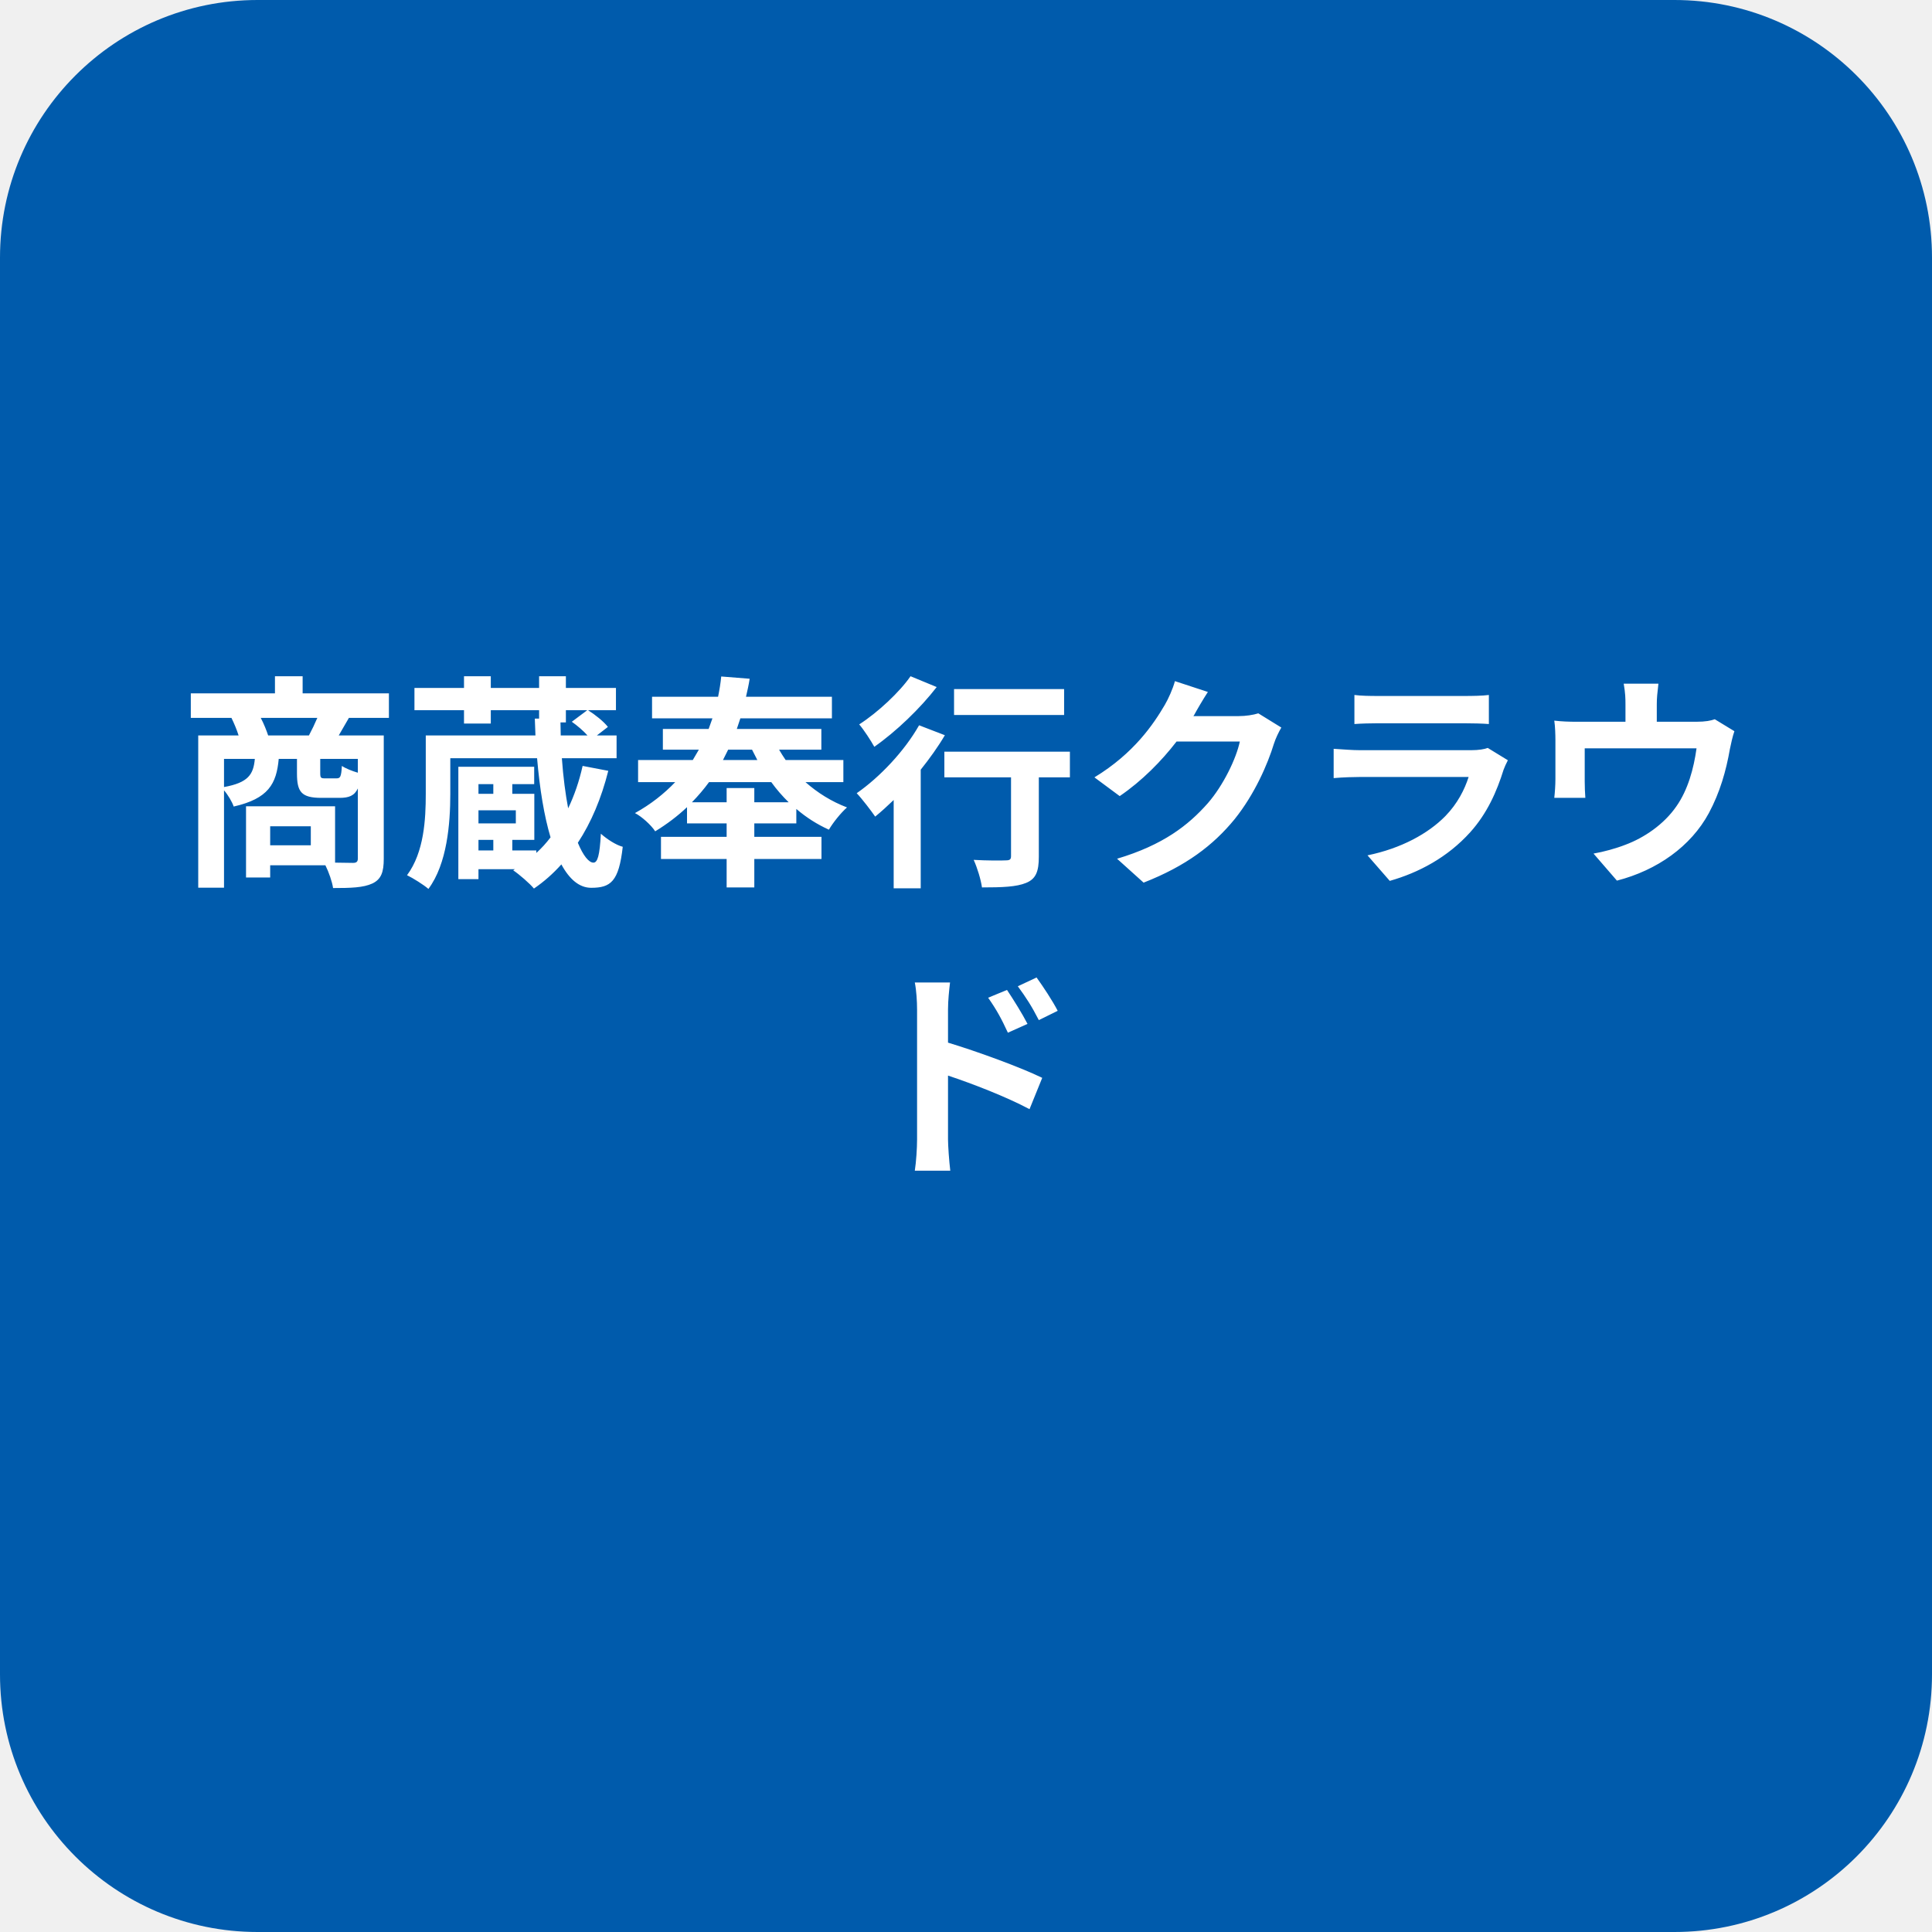
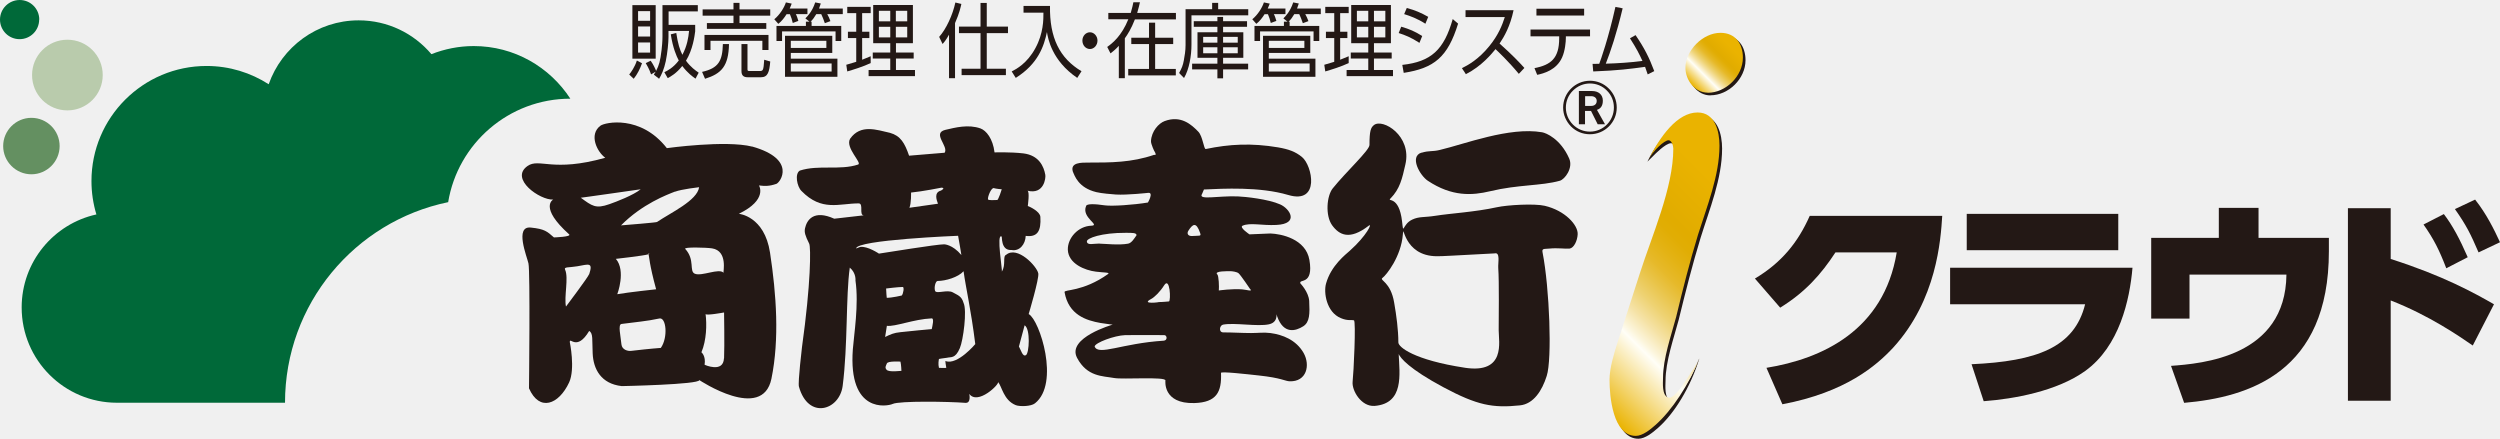
- <svg xmlns="http://www.w3.org/2000/svg" viewBox="0 0 240 240" width="240" height="240">
-   <rect width="240" height="240" rx="32" fill="#005BAC" />
-   <text x="120.0" y="107.8" text-anchor="middle" font-family="-apple-system, BlinkMacSystemFont, &quot;Hiragino Sans&quot;, &quot;Yu Gothic&quot;, &quot;Meiryo&quot;, sans-serif" font-size="28" font-weight="700" fill="#FFFFFF">商蔵奉行クラウ</text>
-   <text x="120.0" y="143.8" text-anchor="middle" font-family="-apple-system, BlinkMacSystemFont, &quot;Hiragino Sans&quot;, &quot;Yu Gothic&quot;, &quot;Meiryo&quot;, sans-serif" font-size="28" font-weight="700" fill="#FFFFFF">ド</text>
+ <svg xmlns="http://www.w3.org/2000/svg" xmlns:xlink="http://www.w3.org/1999/xlink" id="_レイヤー_2" viewBox="0 0 228.5 40.1">
+   <defs>
+     <style>.cls-1{fill:#649061;}.cls-2{fill:#b9cbac;}.cls-3{fill:#231815;}.cls-4{fill:url(#_名称未設定グラデーション_2);}.cls-5{fill:url(#_名称未設定グラデーション_2-2);}.cls-6{fill:#006939;}</style>
+     <linearGradient id="_名称未設定グラデーション_2" x1="143.1" y1="34.12" x2="161.4" y2="15.81" gradientUnits="userSpaceOnUse">
+       <stop offset="0" stop-color="#eab300" />
+       <stop offset=".25" stop-color="#fffef7" />
+       <stop offset=".27" stop-color="#fcf6df" />
+       <stop offset=".33" stop-color="#f5e2a5" />
+       <stop offset=".39" stop-color="#eed272" />
+       <stop offset=".45" stop-color="#e9c449" />
+       <stop offset=".5" stop-color="#e6b929" />
+       <stop offset=".56" stop-color="#e3b212" />
+       <stop offset=".61" stop-color="#e1ad04" />
+       <stop offset=".65" stop-color="#e1ac00" />
+       <stop offset=".85" stop-color="#eab300" />
+     </linearGradient>
+     <linearGradient id="_名称未設定グラデーション_2-2" x1="154.64" y1="7.79" x2="158.78" y2="3.64" xlink:href="#_名称未設定グラデーション_2" />
+   </defs>
+   <g id="_ロゴ">
+     <path class="cls-3" d="M57.51,6.81c.17-.21.51-.68.7-1.28l.47.25c-.15.45-.45,1.05-.76,1.42l-.41-.39ZM59.93.47v4.89h-2.13V.47h2.13ZM59.42,1.02h-1.1v.88h1.1v-.88ZM59.42,2.42h-1.1v.92h1.1v-.92ZM59.42,3.88h-1.1v.93h1.1v-.93ZM60.57.47h3.21v.57h-2.67v1.23h2.43v.59c-.05.39-.21,1.67-.84,2.69.42.58.89.91,1.16,1.09l-.29.55c-.27-.19-.73-.52-1.21-1.16-.54.68-1.06.97-1.33,1.11l-.31-.54c.27-.13.8-.39,1.32-1.07-.21-.39-.54-1.14-.73-2.39l.5-.13c.15,1,.33,1.55.56,2,.44-.83.55-1.58.61-2.18h-1.88v.56c0,.47-.09,1.45-.25,2.21-.15.71-.39,1.25-.61,1.6l-.48-.38c.08-.11.11-.16.17-.27l-.42.25c-.17-.5-.42-.91-.49-1.03l.45-.22c.22.3.43.74.5.93.27-.54.37-.85.5-1.93.03-.27.08-.76.08-1.18V.47Z" />
+     <path class="cls-3" d="M64.17,6.57c1.52-.34,1.86-1.02,1.9-2.54h.56c-.04,2.01-.68,2.7-2.19,3.17l-.27-.63ZM67.04.86V.26h.55v.6h2.81v.57h-2.81v.68h2.45v.53h-5.43v-.53h2.43v-.68h-2.82v-.57h2.82ZM70.24,3.19v1.38h-.56v-.84h-4.74v.84h-.55v-1.38h5.85ZM68.32,7.06c-.37,0-.55-.18-.55-.56v-2.47h.55v2.25c0,.16,0,.21.16.21h.92c.34,0,.38,0,.45-1.03l.55.16c-.08.94-.21,1.44-.84,1.44h-1.25Z" />
+     <path class="cls-3" d="M73.8.78v.51h-1.06c.09.16.17.42.23.62l-.51.19c-.05-.25-.17-.6-.26-.8h-.31c-.19.3-.43.63-.75.88l-.37-.42c.49-.4.9-1.04,1.06-1.54l.53.11c-.05.13-.09.25-.18.45h1.62ZM74.18,1.98v.39h2.71v1.38h-.52v-.88h-4.89v.88h-.51v-1.38h2.69v-.39h.33l-.38-.3c.18-.18.63-.62.9-1.46l.51.1c-.06.19-.09.28-.16.46h2.17v.51h-1.42c.09.15.23.45.29.64l-.51.19c-.11-.34-.21-.56-.33-.83h-.45c-.17.29-.31.48-.52.69h.1ZM76.07,3.28v1.56h-3.79v.52h4.26v1.66h-4.79v-3.75h4.32ZM72.28,3.73v.65h3.25v-.65h-3.25ZM72.28,5.8v.74h3.73v-.74h-3.73Z" />
+     <path class="cls-3" d="M79.59,5.76c-.66.32-1.61.61-2.15.77l-.09-.61c.23-.06.6-.18.91-.27v-2.17h-.76v-.58h.76v-1.7h-.82v-.57h2.14v.57h-.78v1.7h.66v.58h-.66v1.98c.33-.13.53-.22.78-.32v.61ZM83.44.46v3.49h-1.55v.85h1.62v.55h-1.62v1.05h1.74v.56h-4.24v-.56h1.98v-1.05h-1.6v-.55h1.6v-.85h-1.56V.46h3.63ZM81.37.99h-1.04v.96h1.04v-.96ZM81.37,2.45h-1.04v.97h1.04v-.97ZM82.92.99h-1.04v.96h1.04v-.96ZM82.92,2.45h-1.04v.97h1.04v-.97Z" />
+     <path class="cls-3" d="M87.29,7.15h-.55v-3.98c-.29.52-.47.72-.59.85l-.31-.65c.64-.71,1.24-2.01,1.48-3.14l.55.13c-.07.3-.17.82-.58,1.75v5.05ZM90.19.27v2.16h1.94v.6h-1.94v3.25h1.75v.59h-4.05v-.59h1.73v-3.25h-1.97v-.6h1.97V.27h.57Z" />
+     <path class="cls-3" d="M95.97.54c-.05,2.91.88,4.78,2.88,5.97l-.39.61c-2.32-1.58-2.67-3.58-2.77-4.19-.27,1.29-.81,2.91-2.85,4.19l-.37-.59c.43-.22,1.41-.74,2.16-2.12.75-1.37.74-2.63.74-3.25h-1.82v-.62h2.43Z" />
+     <path class="cls-3" d="M100.31,3.71c0,.41-.3.77-.69.77s-.69-.35-.69-.77.31-.76.69-.76.69.35.69.76Z" />
+     <path class="cls-3" d="M101.3,1.77v-.59h2.05c.14-.47.19-.73.24-.97h.6c-.06.27-.11.48-.25.97h3.54v.59h-3.75c-.33.85-.67,1.39-.92,1.73v3.65h-.55v-2.96c-.32.35-.57.54-.76.69l-.3-.59c.48-.34,1.31-1,1.93-2.53h-1.83ZM107.23,4.03h-1.65v2.27h1.89v.59h-4.35v-.59h1.9v-2.27h-1.62v-.58h1.62v-1.38h.56v1.38h1.65v.58Z" />
+     <path class="cls-3" d="M110.79.84V.26h.55v.58h2.75v.56h-5.19v2.7c0,.97-.2,2.22-.68,3.03l-.45-.46c.24-.42.35-.7.43-1.14.08-.45.16-.87.16-1.41V.84h2.42ZM114.08,6.34h-2.29v.82h-.52v-.82h-2.31v-.52h2.31v-.54h-1.82v-2.33h1.82v-.5h-2.16v-.51h2.16v-.39h.52v.39h2.19v.51h-2.19v.5h1.85v2.33h-1.85v.54h2.29v.52ZM111.27,3.37h-1.3v.53h1.3v-.53ZM111.27,4.32h-1.3v.55h1.3v-.55ZM113.13,3.37h-1.34v.53h1.34v-.53ZM113.13,4.32h-1.34v.55h1.34v-.55Z" />
+     <path class="cls-3" d="M117.49.78v.51h-1.06c.09.16.17.42.23.62l-.51.19c-.05-.25-.17-.6-.26-.8h-.31c-.19.3-.43.63-.75.88l-.37-.42c.49-.4.9-1.04,1.06-1.54l.53.11c-.05.13-.09.25-.18.45h1.62ZM117.87,1.98v.39h2.71v1.38h-.52v-.88h-4.89v.88h-.51v-1.38h2.69v-.39h.33l-.38-.3c.18-.18.63-.62.9-1.46l.51.1c-.06.19-.09.28-.16.46h2.17v.51h-1.42c.09.15.23.45.29.64l-.51.19c-.11-.34-.21-.56-.33-.83h-.45c-.17.29-.31.48-.52.69h.1ZM119.76,3.28v1.56h-3.79v.52h4.26v1.66h-4.79v-3.75h4.32ZM115.97,3.73v.65h3.25v-.65h-3.25ZM115.97,5.8v.74h3.73v-.74h-3.73Z" />
+     <path class="cls-3" d="M123.28,5.76c-.66.32-1.61.61-2.15.77l-.09-.61c.23-.06.6-.18.91-.27v-2.17h-.76v-.58h.76v-1.7h-.82v-.57h2.14v.57h-.78v1.7h.66v.58h-.66v1.98c.33-.13.53-.22.78-.32v.61ZM127.13.46v3.49h-1.55v.85h1.62v.55h-1.62v1.05h1.74v.56h-4.24v-.56h1.98v-1.05h-1.6v-.55h1.6v-.85h-1.56V.46h3.63ZM125.06.99h-1.04v.96h1.04v-.96ZM125.06,2.45h-1.04v.97h1.04v-.97ZM126.62.99h-1.04v.96h1.04v-.96ZM126.62,2.45h-1.04v.97h1.04v-.97Z" />
+     <path class="cls-3" d="M129.74,3.92c-.78-.51-1.34-.72-1.9-.9l.23-.58c.76.22,1.23.42,1.92.85l-.25.62ZM128.18,5.93c2.61-.29,3.8-1.36,4.6-4.19l.49.42c-.95,3.07-2.19,4.07-4.97,4.5l-.13-.73ZM130.28,2.17c-.74-.48-1.4-.71-1.94-.88l.24-.56c.77.21,1.27.42,1.96.81l-.26.63Z" />
+     <path class="cls-3" d="M138.34.93c-.31,1.48-.85,2.41-1.28,3.05,1.16,1.03,1.77,1.68,2.27,2.23l-.51.54c-.94-1.14-1.92-2.06-2.13-2.26-.33.4-1.25,1.55-2.71,2.29l-.36-.55c.55-.27,1.52-.8,2.5-2.01.84-1.03,1.18-1.92,1.42-2.66h-3.59v-.63h4.38Z" />
+     <path class="cls-3" d="M143.12,3.46c0,.35-.07,1.18-.34,1.78-.51,1.17-1.71,1.48-2.28,1.6l-.25-.61c1.52-.3,2.26-.91,2.26-2.74v-.17h-2.62v-.62h5.44v.62h-2.21v.13ZM144.79.8v.62h-4.36v-.62h4.36Z" />
+     <path class="cls-3" d="M145.56,5.84s.54-.01.61-.01c.13-.33.83-2.29,1.48-5.2l.66.13c-.55,2.32-1.12,3.98-1.54,5.06,1.07-.03,2.3-.11,3.35-.25-.3-.65-.51-1.08-1.14-2.07l.51-.29c.8,1.17,1.24,2.04,1.71,3.29l-.6.3c-.08-.25-.13-.39-.24-.69-1.39.19-2.42.33-4.74.42l-.06-.7Z" />
+     <path class="cls-3" d="M94.02,28.71s.97-3.24.88-3.72c-.12-.65-1.92-2.56-2.94-1.7-.34.13,0,.92-.39,1.53.07-.04-.52-3.51-.03-3.2.08-.11-.12,1.3.91,1.23.73.14,1.27-.51,1.3-1.29,1.07.14,1.42-.44,1.34-1.74-.03-.48-.94-.92-1.15-.99,0,0,.19-1.34-.03-1.4,1.52.38,1.69-1.18,1.63-1.46-.14-.76-.57-1.77-2-1.95-1.21-.14-2.64-.09-2.64-.09-.15-1.26-.76-2-1.28-2.19-1.12-.4-2.31-.08-3.22.13-1.24.31.33,1.5-.06,2.09l-3.25.27c-.4-1.16-.78-1.82-1.75-2.09-1.21-.27-2.68-.82-3.64.54-.48.81,1.14,2.23.73,2.36-1.66.55-3.62,0-5.32.55-.49.27-.27,1.45.14,1.86,1.86,1.91,3.45,1.14,5.23,1.14.49,0,0,1.09.48,1.09l-2.71.31c-1.9-.86-2.51.14-2.67.87-.08.36.01.67.38,1.41.16.32.16,3.6-.66,9.47,0,0-.38,3.19-.28,3.59.85,3.07,3.71,2.18,4-.06.48-3.73.28-8.19.65-10.81.6.5.52,1.18.52,1.18.32,2.2-.14,4.94-.24,6.28-.44,5.91,3.16,5.22,3.64,5,.61-.29,5.12-.22,6.64-.1.56.05.36-.82.36-.82.78,1.07,2.8-.91,2.63-1.09.35.39.5,1.67,1.62,2.12.34.14,1.4.13,1.76-.17,2.29-1.81.43-7.6-.57-8.15ZM83.27,17.6c1.04-.1,2.79-.45,2.79-.45.4.03-.06.27-.06.27-.64.17-.41.83-.27,1.2l-2.61.37c.18-.41.15-1.4.15-1.4ZM80.35,23.19s-1.06-.72-1.73-.62l-.37.14c0-.79,9.32-1.16,9.32-1.16.09.45.3,1.76.3,1.76-.82-.98-1.58-.98-1.58-.98-.69,0-5.28.75-5.95.85ZM82.42,27.01s-.88.21-1.37.21c0,0-.06-.59-.06-.85,0,0,1.09-.14,1.52-.14.15,0,.06.61-.09.78ZM81.03,33.79c-.17-.2-.07-.33.03-.57.09-.25,1.25-.16,1.24-.17.07.26.09.85.09.85.05-.03-1.15.16-1.36-.11ZM85.15,30.08s-2.31.21-2.85.28c-.61.06-.91.2-1.4.44l.16-1.02c.75.1,2.46-.61,4.1-.68.24,0,.06.68,0,.99ZM86.43,33.01c-.08-.2.06.61.06.61-.05.03-.67,0-.67,0-.09-.34-.02-.71,0-.81,0,0,.34-.07.73-.11.37-.1.76.11,1.18-.88.31-.72.67-3.45.34-4.13-.18-.65-.57-.72-.97-.96-.51-.3-1.55.18-1.64-.16-.1-.35.06-.89.24-.89.73,0,1.88-.34,2.37-.89.21,1.54.67,3.45,1.07,6.66,0,0-1.61,1.93-2.7,1.56ZM91.13,18.28c-.22,0-.81.06-.83-.07-.03-.24.28-1.02.52-1.02.2.07.74.11.74.11,0,0-.3.99-.43.99ZM93.77,32.46c-.3.18-.45-.46-.64-.79l.52-1.94c.55.34.42,2.57.12,2.73Z" />
+     <path class="cls-3" d="M68.75,13.4c-2.41-.61-7.8.14-7.8.14-2.4-3.07-5.66-2.36-6.07-2.05-1.08.81-.32,2.38.44,2.93-4.82,1.36-6.02,0-7.1.75-1.68,1.17,1.14,3.14,2.34,3.07,0,0-1.32.69,1.46,3.18.25.23-1.39.28-1.39.28-.63-.55-.84-.77-2.11-.9-1.51-.17-.36,2.65-.22,3.27.17.72.05,11.42.05,11.42.95,2.17,2.72,1.5,3.67-.54.57-1.25.06-3.68.06-3.68-.02-.54.63.89,1.77-1.02.38.21.26.83.32,2.05.06,1.43.76,2.78,2.66,2.99,0,0,7.09-.14,7.09-.55,0,0,5.77,3.85,6.59-.13.74-3.62.45-7.71-.13-11.52-.51-3.35-2.85-3.55-2.85-3.55,2.67-1.29,1.84-2.59,1.84-2.59.57.07.95.07,1.58-.14.37-.12,1.9-2.26-2.21-3.42ZM61.7,17.52c.61-.23,2.2-.41,2.2-.41-.17,1.22-2.58,2.32-3.85,3.18-.07.05-2.78.27-3.29.31,1.94-1.96,4.22-2.81,4.94-3.09ZM53.84,25.07c-.09.27-2.11,2.95-2.11,2.95-.19-.89.26-2.63-.08-3.37-.13-.28.34-.18,1.1-.31,1.05-.18,1.48-.41,1.1.73ZM53.08,18.07c-.08.03,5.48-.77,5.48-.77-.67.54-2.2,1.13-2.86,1.36-1.26.45-1.59.16-2.62-.59ZM56.29,23.66s2.53-.28,2.99-.42c0-.06-.03-.07-.07-.07.18,0,.18.04.07.07.06.2.06.9.69,3.2,0,0-2.53.27-3.55.45,0,0,.81-2.14-.13-3.23ZM60.39,31.8s-.93.06-2.7.27c-.32.04-.84-.11-.89-.59-.08-.82-.33-1.82,0-1.87,1.32-.18,2.27-.24,3.47-.5.63-.13.8,1.74.13,2.69ZM63.51,25.02c-.55-.23.04-1.27-.88-2.27-.18-.19,1.94-.13,2.45-.05,1.47.23,1,2.18,1.05,2.23-.4-.45-1.98.35-2.62.09ZM66.17,32.75c-.06,1.37-1.77.59-1.77.59.13-.82-.29-1.14-.29-1.14.47-1.11.5-2.55.38-3.5.02.17,1.69-.14,1.69-.14,0,0,.05,3.01,0,4.19Z" />
+     <path class="cls-3" d="M110.05,17.32c1.72-.08,5.09-.27,7.69.5,2.95.88,2.21-2.7,1.26-3.47-.6-.49-1.21-.71-2.18-.88-2.43-.41-4.46-.3-6.61.15-.19.03-.27-1.16-.69-1.59-.63-.65-1.59-1.52-3.08-.96-.53.2-1.19.91-1.24,1.82-.02.27.33.98.29.89.31.5,0,.37,0,.37-2.06.71-3.97.71-6.03.71-.61,0-1.64-.02-1.41.8.17.41.51,1.5,2.15,1.9.49.12,1.39.19,1.8.22,1,.06,2.92-.15,2.92-.15.57-.09,0,.88,0,.88-1.33.22-3.26.35-3.93.26-.93-.14-1.67-.16-1.72.06-.46,1.06,1.36,1.77.47,1.8-1.18.04-2.17,1.11-2.14,2.2.05,1.28,1.57,1.88,2.57,2,.72.09,1.26.06,1.13.2-2.34,1.67-4.06,1.41-4,1.67.36,2.08,1.98,2.59,3.29,2.82.75.12,1.11.15,1.11.15,0,0-4.21,1.2-3.26,3.03.92,1.75,2.35,1.66,3.39,1.85.8.15,4.74-.15,4.69.23,0,0-.28,2.14,2.64,2.06,2.05-.06,2.51-1.02,2.44-2.76,0-.15,2.36.12,3.47.24,2.04.22,2.38.51,2.79.53,1.57.06,1.92-1.47,1.29-2.59-.69-1.2-1.92-1.67-3.03-1.82-.61-.08-1.15,0-1.77,0-.81,0-1.69-.06-2.54-.06-.46,0-.34-.65-.02-.71,1.06-.2,3.15.2,4.2-.03,1.04-.23.52-1.37.74-.73.59,1.67,1.7,1.35,2.39.91.59-.38.6-1.14.54-2.32-.06-.83-.8-1.59-.8-1.59-.2-.47,1.23.23.82-2.15-.33-1.93-2.59-2.39-3.57-2.42-.2,0-1.91.08-1.91.08,0,0-.96-.64-.63-.79.7-.31,1.78,0,3.09-.07,2.12-.1,1.24-1.49.34-1.88-1.08-.48-3.15-.7-3.87-.73-1.81-.07-3.67.38-3.26-.23l.18-.42ZM100.5,22.26c-.57,0-1.13.19-1.16-.19-.02-.31,1.37-.8,3.54-.79.62,0,1-.01,1,.22-.21.3-.45.71-.77.77-.83.16-2.2,0-2.62,0ZM106.35,31.14c-3.81.24-5.96,1.4-6.3.53.03-.34,1.81-1.01,2.8-1.04.54-.02,3.54,0,3.54,0,.28-.03.36.49-.04.51ZM106.84,27.55s-.58.06-.96.06c.24,0-1.69.25-.67-.28.32-.17.82-.66,1.2-1.26.52-.81.63,1.39.43,1.49ZM112.52,24.79c.09,0,.53.05.69.19.21.19,1.03,1.41,1.03,1.41.32.31-.28.09-.69.06-.91-.08-2.15.1-2.15.1.03-.33,0-1.34-.14-1.47-.34-.32.99-.3,1.27-.29ZM108.99,21.57c-.41.03-.53-.22-.38-.47.4-.63.72-.86,1.08.19.12.33-.03.23-.7.28Z" />
+     <path class="cls-3" d="M141.19,18.81c-.93-.22-3.41-.08-4.37.13-2.01.44-4.23.56-5.61.78-1.08.17-1.49.05-2.13.35-.93.43-.78,1.52-.93.18-.28-2.46-1.41-1.76-1.06-2.11.87-.88,1.07-1.83,1.36-3.1.62-2.63-2.07-4.24-2.87-3.61-.29.23-.41.52-.41,1.82,0,.49-2.13,2.44-3.36,3.97-.55.69-.69,2.47-.06,3.36.65.9,1.6,1.41,3.35.05.37-.3-.16.89-1.73,2.29-.36.33-1.71,1.34-2.17,3-.23.79.02,2.61,1.36,3.16.64.27.98.13,1.19.2.2.07-.03,4.85-.12,5.6-.09.81.79,2.31,2.01,2.22,2.71-.22,2.28-2.91,2.2-4.74.16.36.94,1.35,4.1,3.04,3.09,1.65,4.5,1.91,6.99,1.65,1.24-.13,2.02-1.35,2.44-2.69.5-1.52.26-8.02-.38-11.29-.08-.39.15-.3.62-.35.78-.08,1.46.04,1.85,0,.39-.05.71-.7.74-1.31.04-.83-1.14-2.16-3.01-2.6ZM133.88,33.61c-4.65-.71-6.07-1.89-6.07-2.31,0-1.14-.18-2.47-.38-3.62-.32-1.96-1.39-2.05-1.07-2.28.35-.25,1.71-1.96,1.86-3.97.08-1.23-.03,1.99,3.13,1.99.55,0,1.28-.05,5.26-.26.53-.13.3.84.33,1.33.09,1.27.04,4.66.04,5.7s.68,4-3.11,3.42ZM129.93,13.96c.72-.22.98-.08,1.69-.26,2.21-.52,6.35-2.13,9.33-1.61.36.06,1.68.6,2.47,2.39.39.87-.39,1.91-.85,2.04-1.71.48-3.81.34-6.38.96-1.63.39-3.48.51-5.69-.96-.72-.48-1.7-2.21-.58-2.57Z" />
+     <path class="cls-3" d="M145.32,12.27c.65,0,1.27-.25,1.73-.71.47-.47.72-1.07.72-1.73s-.25-1.26-.72-1.73c-.46-.47-1.08-.72-1.73-.72-1.35,0-2.45,1.11-2.45,2.45,0,.66.27,1.26.72,1.73.46.46,1.07.71,1.72.71ZM143.12,9.83c0-.59.23-1.14.65-1.55.42-.42.97-.65,1.55-.65s1.14.22,1.55.65c.42.41.64.96.64,1.55,0,1.21-.97,2.2-2.19,2.2-.58,0-1.13-.22-1.55-.64-.41-.41-.65-.96-.65-1.55ZM146.03,11.36l-.61-1.22h-.55v1.22h-.56v-3.04h1.21c.58,0,.98.33.98.88,0,.48-.21.74-.54.84l.74,1.32h-.68ZM145.43,8.79h-.55v.89h.56c.29,0,.5-.16.5-.46,0-.27-.22-.43-.5-.43Z" />
+     <path class="cls-3" d="M161.45,33.62c5.07-.82,10.73-3.4,11.91-10.55h-5.6c-1.32,2.02-2.78,3.65-5.05,5.05l-2.31-2.66c2.45-1.46,3.94-3.32,5.01-5.73h12.11c-.14,2.18-.49,7.66-4.47,12.03-1.55,1.67-4.37,4.1-10.14,5.19l-1.46-3.34Z" />
+     <path class="cls-3" d="M194.91,24.47c-.25,2.93-1.19,7.19-4.33,9.44-2.58,1.85-6.49,2.55-9.27,2.76l-1.11-3.38c5.95-.27,9.4-1.52,10.38-5.48h-12.34v-3.34h16.67ZM193.61,19.55v3.32h-13.85v-3.32h13.85Z" />
+     <path class="cls-3" d="M212.86,21.73v1.24c0,11.08-7.31,13.33-13.23,13.85l-1.2-3.38c2.8-.21,10.47-.8,10.55-8.34h-8.86v4.02h-3.5v-7.38h6.18v-2.74h3.63v2.74h6.43Z" />
+     <path class="cls-3" d="M226.01,31.58c-1.22-.84-3.96-2.74-7.5-4.12v9.17h-3.91v-17.6h3.91v4.64c4.78,1.52,7.64,3.11,9.44,4.14l-1.94,3.77ZM223.37,19.57c.8,1.05,1.44,2.25,2.18,3.94l-1.96,1.01c-.64-1.67-1.15-2.68-2.08-4l1.85-.95ZM226.23,18.25c1.03,1.3,1.73,2.72,2.27,3.89l-1.96.93c-.72-1.67-1.11-2.47-2.16-3.96l1.85-.87Z" />
+     <path class="cls-6" d="M3.59,1.79c0-.99-.8-1.79-1.79-1.79S0,.8,0,1.79s.8,1.79,1.79,1.79,1.79-.8,1.79-1.79Z" />
+     <path class="cls-1" d="M5.45,13.35c0-1.43-1.16-2.58-2.58-2.58S.29,11.93.29,13.35s1.16,2.58,2.58,2.58,2.58-1.16,2.58-2.58Z" />
+     <path class="cls-2" d="M9.39,6.86c0,1.78-1.44,3.23-3.23,3.23s-3.23-1.44-3.23-3.23,1.44-3.23,3.23-3.23,3.23,1.44,3.23,3.23Z" />
+     <path class="cls-6" d="M40.96,18.49c.88-5.37,5.55-9.47,11.17-9.47-1.88-2.89-5.12-4.81-8.83-4.81-1.37,0-2.67.27-3.87.74-1.6-1.89-3.98-3.09-6.65-3.09-3.8,0-7.03,2.44-8.22,5.84-1.64-1.05-3.58-1.67-5.68-1.67-5.81,0-10.52,4.71-10.52,10.52,0,1.06.16,2.09.45,3.05-3.91.86-6.83,4.34-6.83,8.5,0,4.81,3.9,8.71,8.71,8.71h15.36c0-9.03,6.39-16.57,14.9-18.33Z" />
+     <path class="cls-3" d="M155.31,32.8c-.8,2.57-2.25,4.98-3.78,6.32-.45.4-1.16.98-1.78.98-2.1,0-2.41-3.6-2.41-5.12,0-1.06.4-2.36.71-3.34l2.05-6.36c1.11-3.47,3.07-7.83,3.07-11.44,0-.22-.13-.75-.44-.75-.51,0-1.55,1.09-1.55,1.09l-.61.6c1.13-2.32,2.98-4.23,4.83-4.23,1.6,0,2,1.74,2,3.03,0,2.76-1.16,5.56-1.96,8.14-.76,2.49-1.38,4.94-2.01,7.52-.45,1.69-1.2,3.79-1.2,5.57,0,.4-.14,1.63.49,1.8.38.11.9-.72,1.56-1.73.42-.65.71-1.36,1.01-2.07Z" />
+     <path class="cls-4" d="M155.34,32.72c-.96,2.41-2.52,4.8-4.05,6.14-.45.4-1.16.98-1.78.98-2.09,0-2.4-3.61-2.4-5.12,0-1.07.4-2.36.71-3.34l2.05-6.36c1.11-3.48,3.07-7.84,3.07-11.44,0-.22-.13-.76-.44-.76-.37,0-1.42.94-1.84,1.8l-.07.14c1.13-2.32,2.73-4.48,4.57-4.48,1.61,0,2,1.74,2,3.03,0,2.75-1.15,5.56-1.96,8.14-.76,2.49-1.38,4.94-2,7.52-.45,1.69-1.2,3.79-1.2,5.57,0,.4-.13,1.63.5,1.8.38.11.99-.64,1.64-1.65.42-.66.94-1.29,1.2-1.98Z" />
+     <path class="cls-3" d="M156.34,8.72c-1.21,0-2.05-1.16-2.05-2.28,0-1.6,1.6-3.2,3.2-3.2,1.38,0,2.05,1.02,2.05,2.27,0,1.69-1.56,3.2-3.2,3.2Z" />
+     <path class="cls-5" d="M156.09,8.47c-1.2,0-2.04-1.16-2.04-2.27,0-1.6,1.6-3.2,3.2-3.2,1.38,0,2.05,1.02,2.05,2.27,0,1.69-1.56,3.21-3.21,3.21Z" />
+   </g>
</svg>
